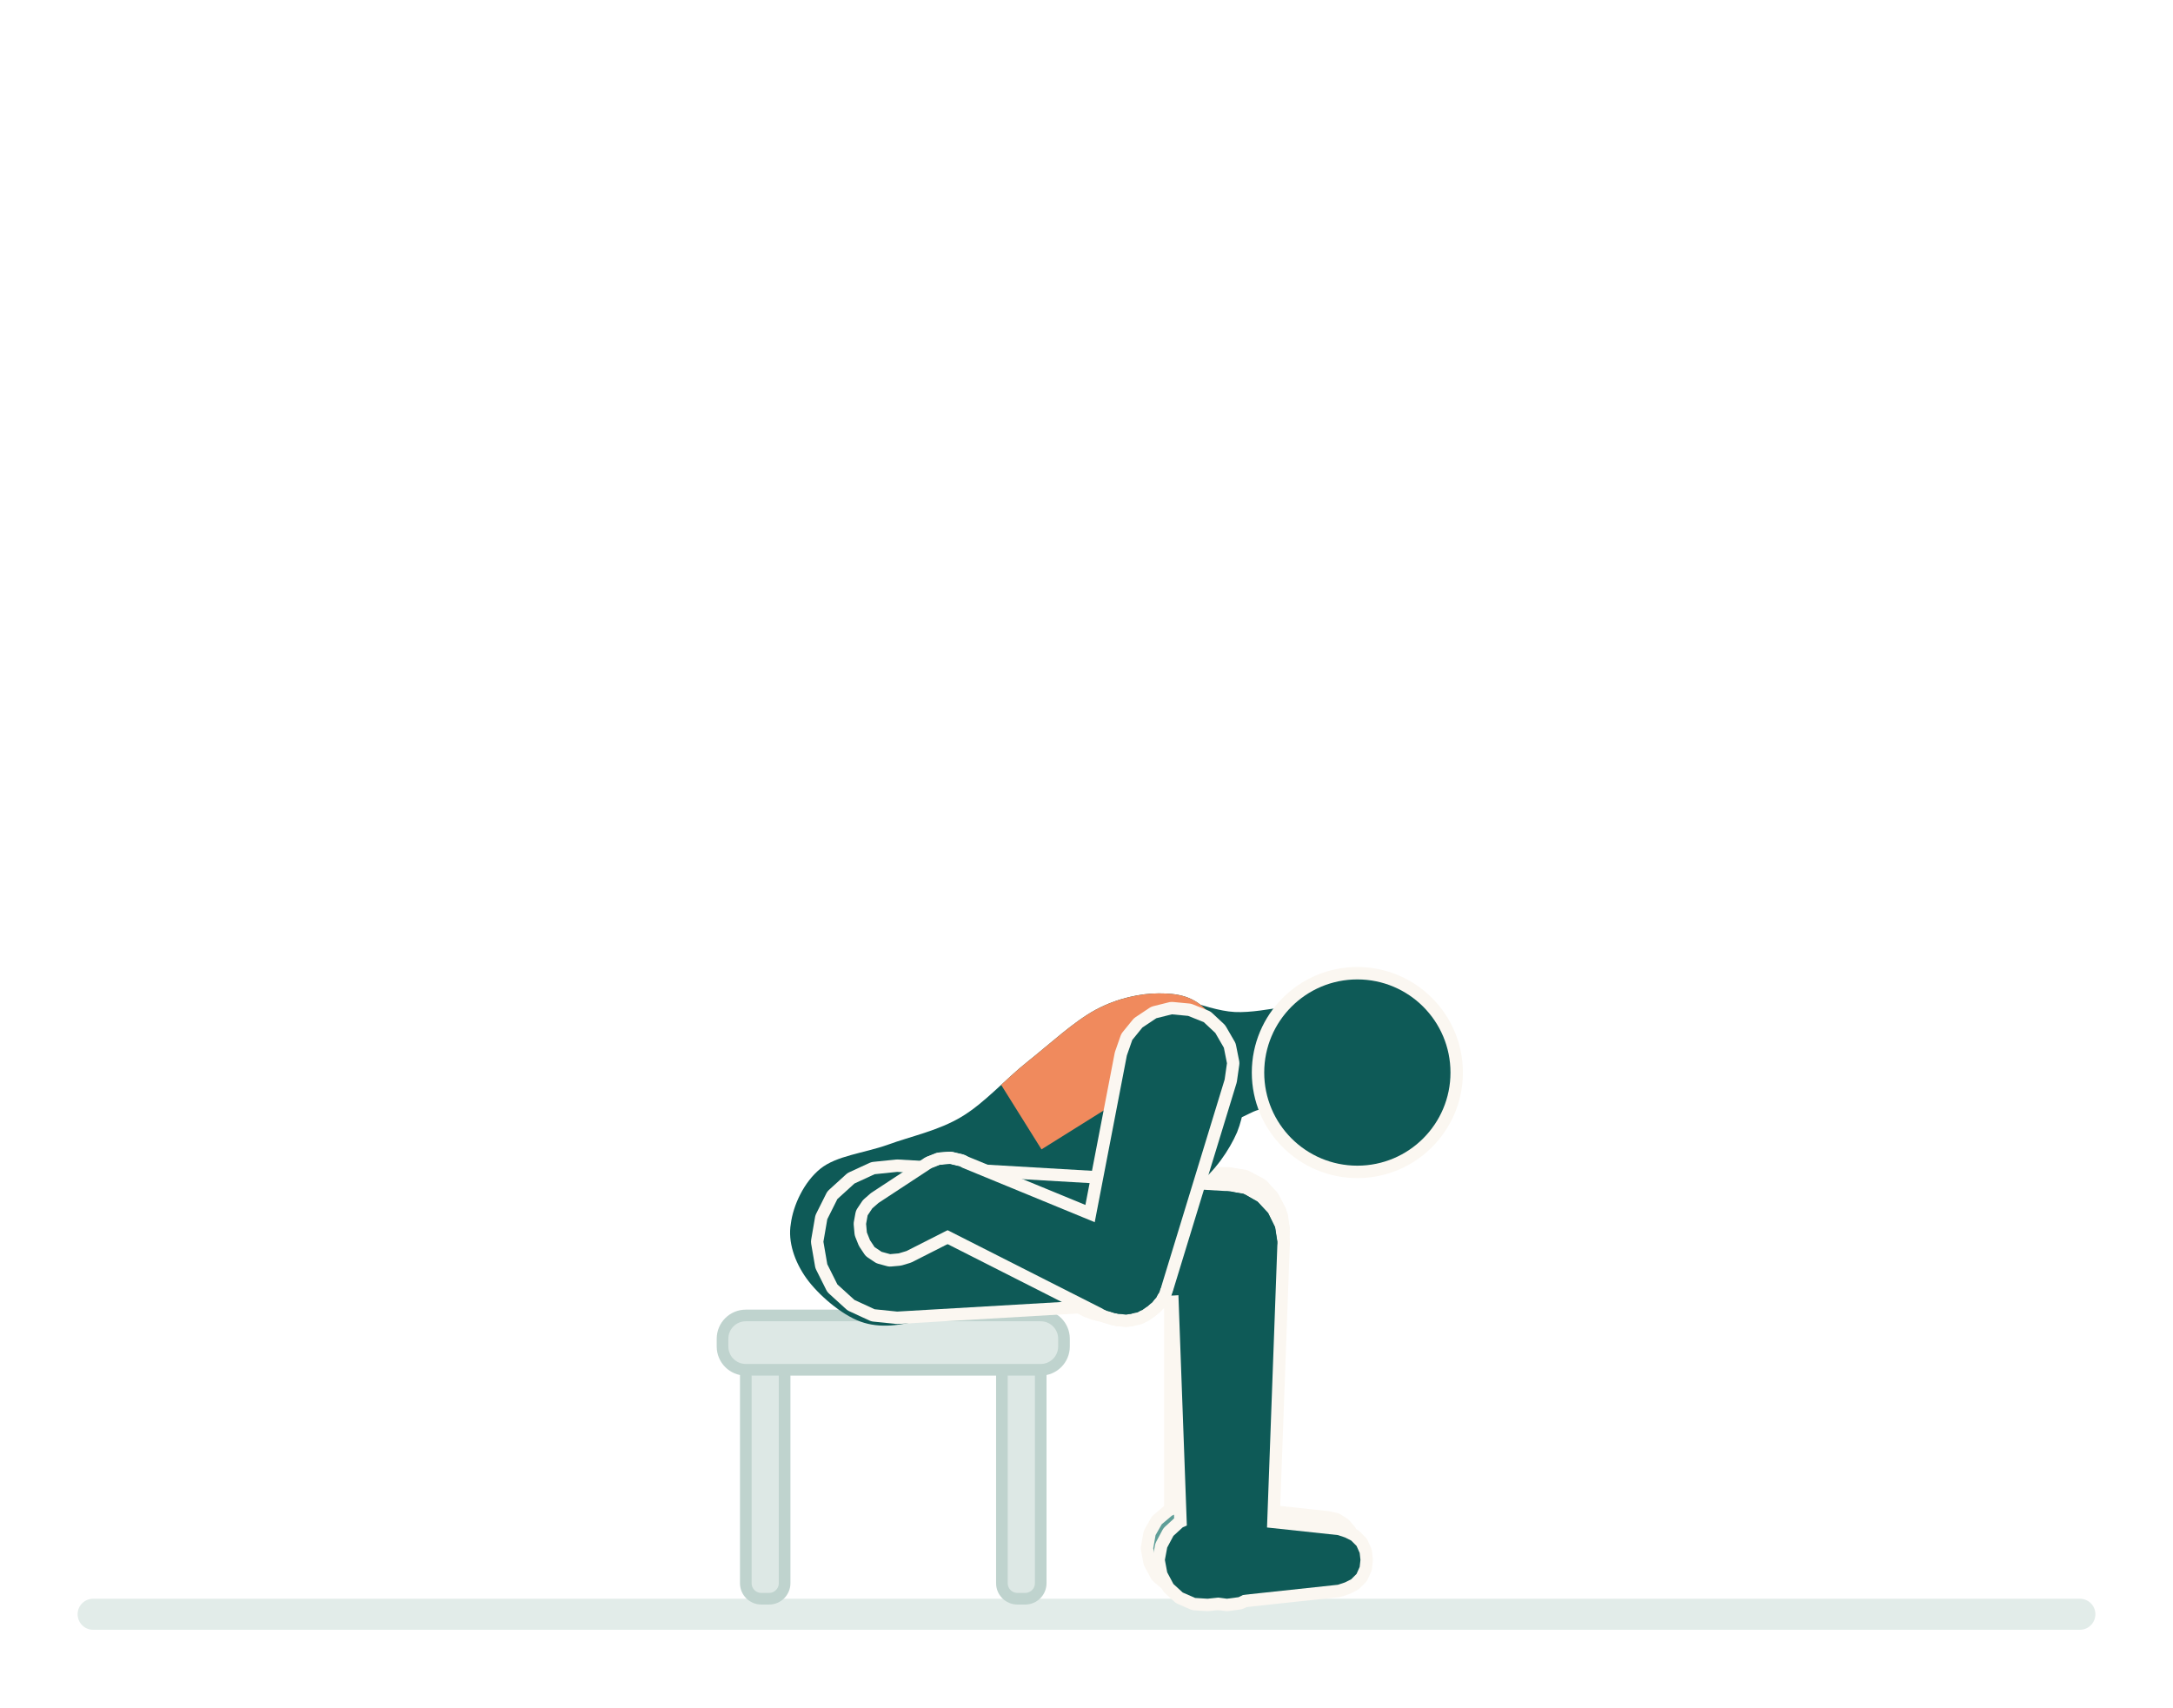
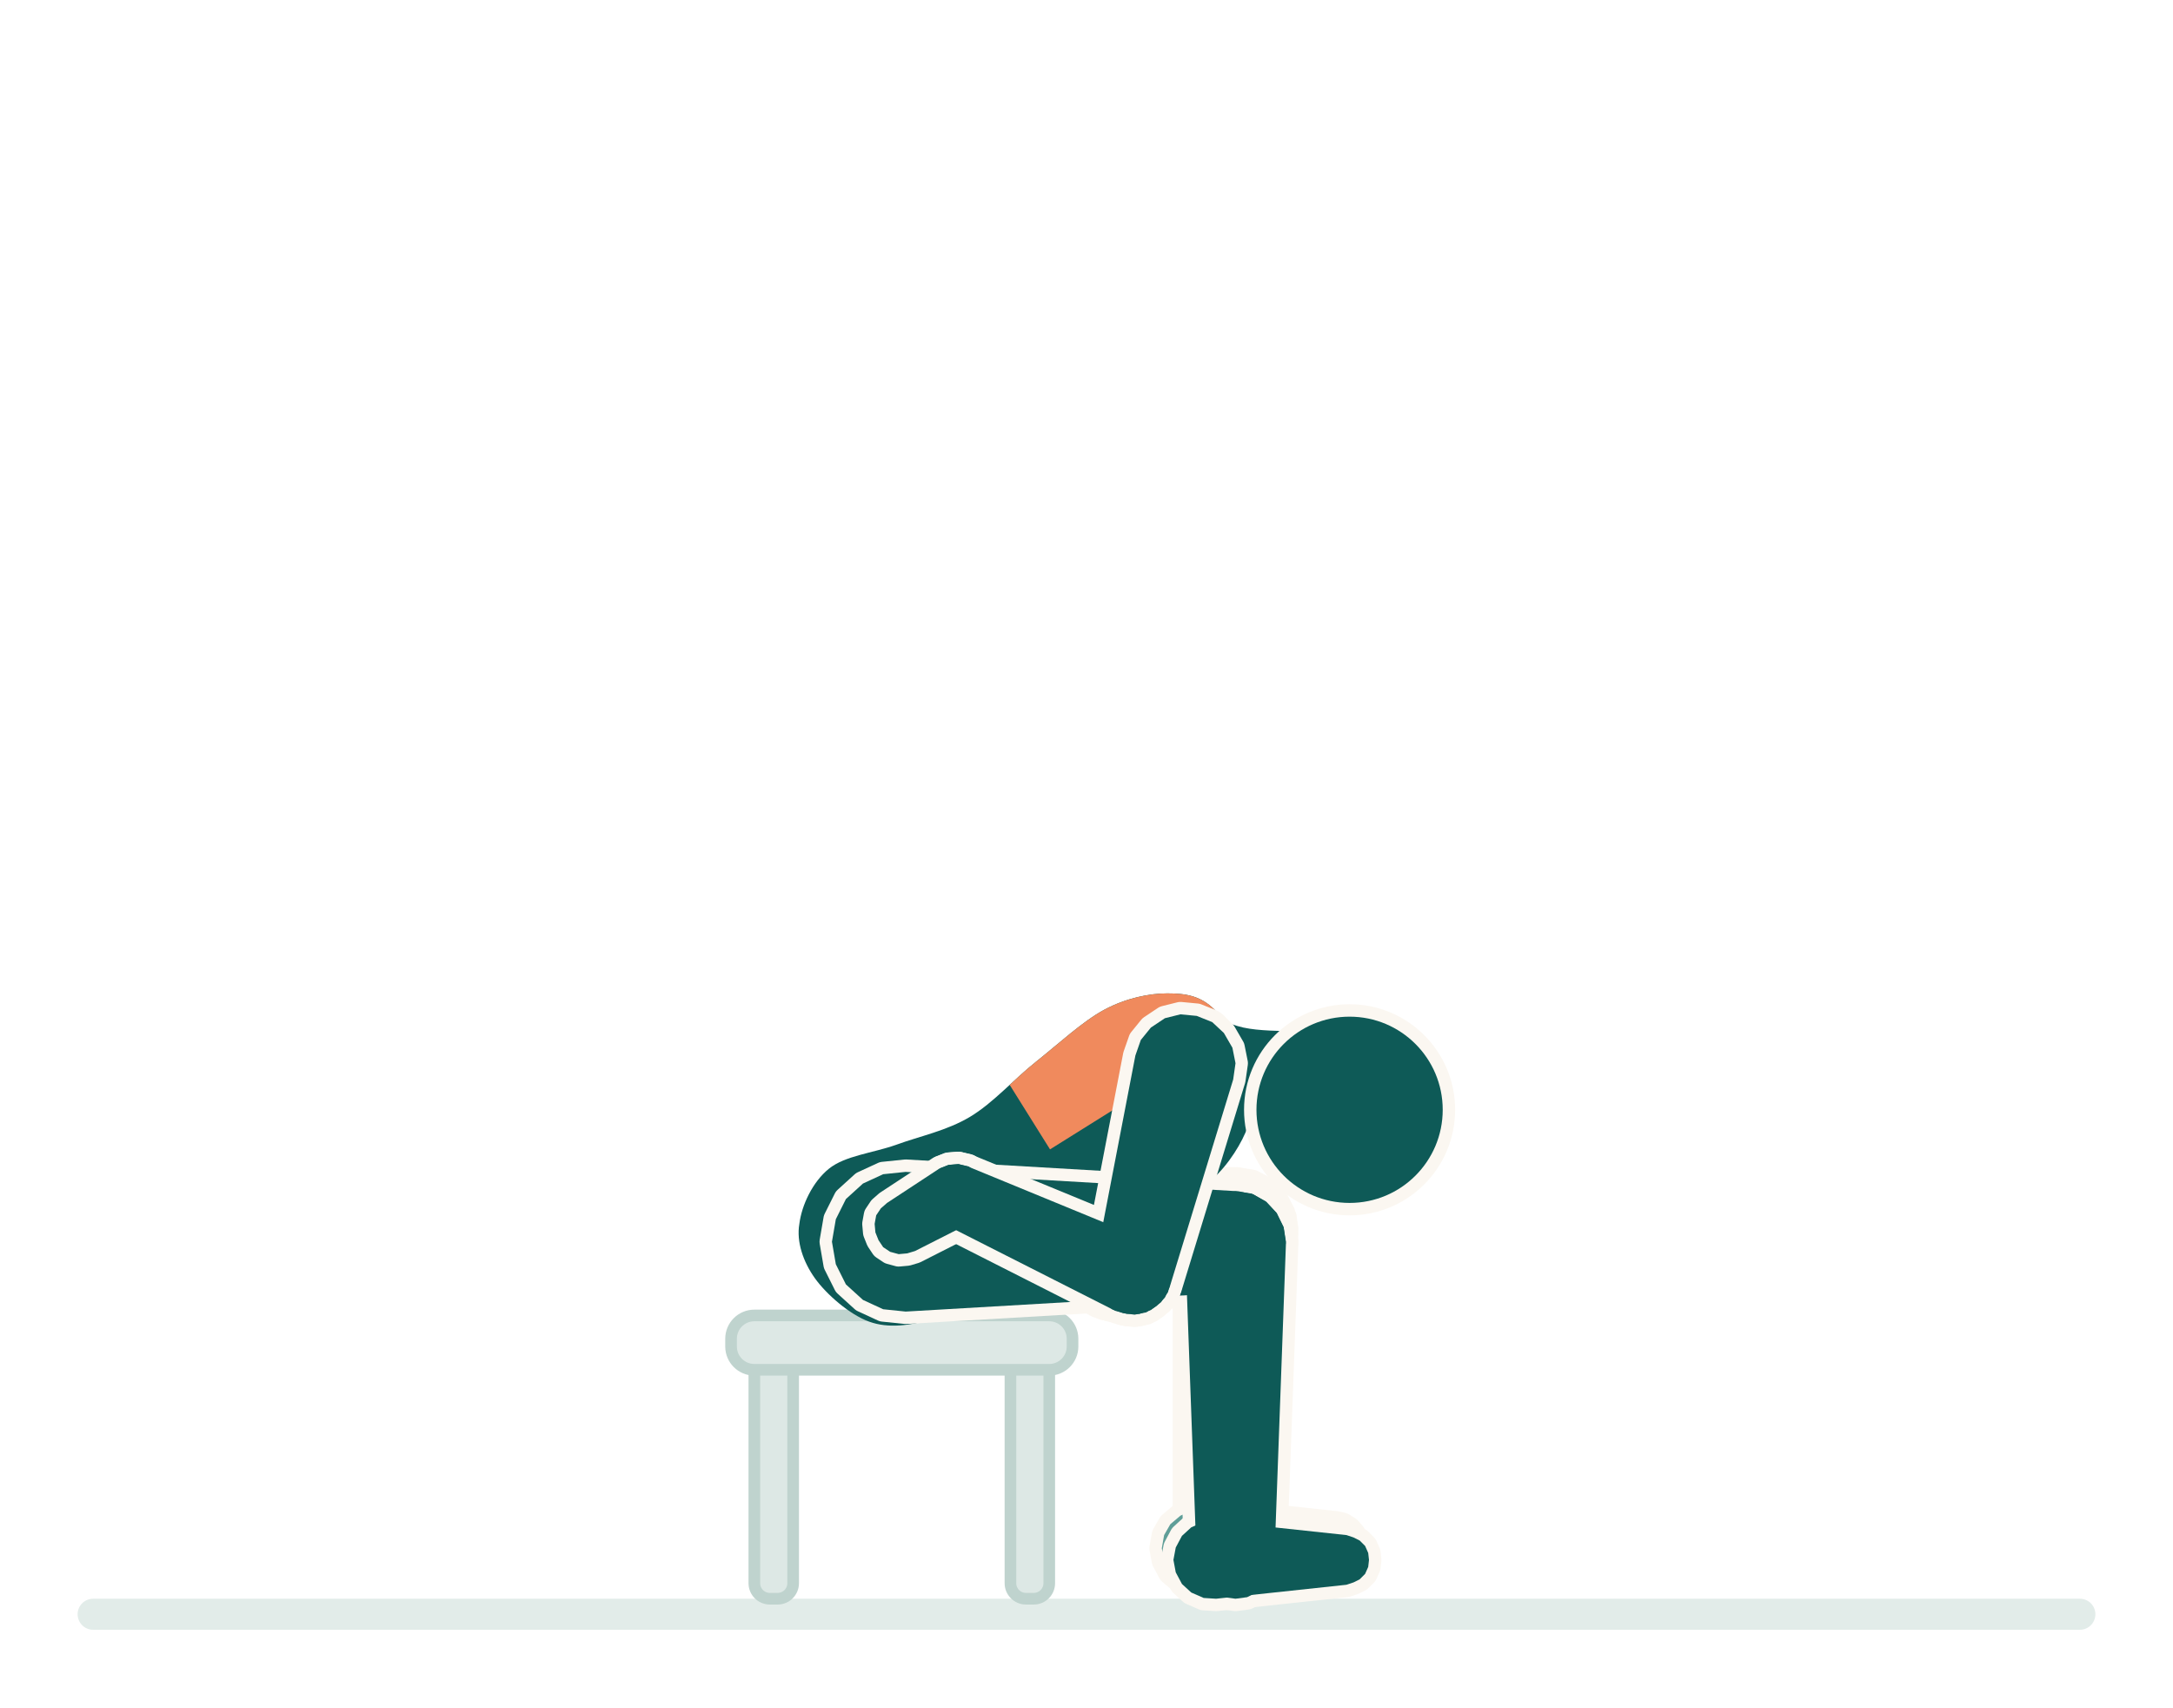
- <svg xmlns="http://www.w3.org/2000/svg" viewBox="-115.1 -160 280 220" width="280" height="220">
+ <svg xmlns="http://www.w3.org/2000/svg" viewBox="-116.2 -160 280 220" width="280" height="220">
  <defs>
    <clipPath id="ej-018-torso">
      <path d="M44.7 -20.9C45.4 -18.2 45.2 -16.4 44.3 -14.1C43.3 -11.8 41.4 -9 39.1 -7.3C36.7 -5.7 33.4 -5.3 30.4 -4.2C27.3 -3.1 23.7 -2.3 20.8 -0.6C17.9 1 15.7 3.7 12.9 5.5C10.1 7.3 6.7 9.2 3.9 10C1 10.8 -1.7 11.2 -4.2 10.3C-6.7 9.4 -9.7 6.8 -11.2 4.7C-12.7 2.6 -13.6 0 -13.2 -2.3C-12.9 -4.7 -11.5 -7.7 -9.4 -9.4C-7.3 -11.1 -3.8 -11.4 -0.7 -12.5C2.3 -13.6 5.8 -14.3 8.8 -16.1C11.8 -17.9 14.4 -20.9 17.3 -23.2C20.2 -25.5 23.3 -28.4 26.1 -29.9C28.9 -31.4 31.9 -32 34.2 -32C36.6 -32 38.5 -31.7 40.3 -29.9C42 -28 44.1 -23.5 44.7 -20.9Z" />
    </clipPath>
    <clipPath id="ej-018-cuello">
-       <path d="M32.2 -20.1C30.6 -22.8 30.3 -29.8 32.3 -31.4C34.3 -33 40 -29.8 44 -29.6C48.1 -29.4 53.8 -31.5 56.4 -30.2C59.1 -28.9 60.4 -24.2 59.8 -21.8C59.2 -19.5 54.7 -17.1 52.7 -16.3C50.7 -15.5 49.5 -17.2 47.7 -17.1C45.9 -17 44.7 -15.2 42.1 -15.7C39.5 -16.2 33.9 -17.5 32.2 -20.1Z" />
+       <path d="M32.2 -20.1C30.6 -22.8 30.3 -30.1 32.3 -31.4C34.2 -32.6 39.9 -28.5 44 -27.6C48.1 -26.7 54.6 -27.7 56.9 -25.9C59.2 -24.1 58.9 -19 57.7 -17C56.4 -14.9 51.2 -13.9 49.3 -13.7C47.4 -13.5 47.5 -15.4 46.3 -15.7C45.1 -16 44.4 -14.9 42.1 -15.7C39.7 -16.4 33.9 -17.5 32.2 -20.1Z" />
    </clipPath>
  </defs>
-   <line x1="-103.1" y1="48" x2="152.9" y2="48" stroke="#E2ECE9" stroke-width="4" stroke-linecap="round" />
+   <line x1="-104.2" y1="48" x2="151.8" y2="48" stroke="#E2ECE9" stroke-width="4" stroke-linecap="round" />
  <rect x="-19" y="13.5" width="5" height="32.5" rx="2" fill="#DDE8E5" stroke="#BFD3CE" stroke-width="1.5" />
  <rect x="14" y="13.5" width="5" height="32.5" rx="2" fill="#DDE8E5" stroke="#BFD3CE" stroke-width="1.5" />
  <rect x="-22" y="9.5" width="44" height="7" rx="3" fill="#DDE8E5" stroke="#BFD3CE" stroke-width="1.5" />
  <g>
    <path d="M32.2 5.6L31.5 6.9L30.3 7.9L29 8.6L27.5 8.8L26 8.5L24.6 7.8L23.6 6.7L22.8 5.4L22.6 3.9L22.7 2.4L30.2 -24.5L31.1 -26.4L32.5 -28L34.4 -28.9L36.5 -29.3L38.5 -28.9L40.4 -28L41.8 -26.4L42.7 -24.5L43 -22.4L42.5 -20.4Z" fill="#FBF7F1" stroke="#FBF7F1" stroke-width="3.2" stroke-linejoin="round" />
    <path d="M3.1 -3.5L2.2 -4.2L1.4 -5.2L1.1 -6.3L1 -7.6L1.4 -8.7L2.1 -9.7L3 -10.5L4.2 -10.9L5.4 -11L6.6 -10.7L29.5 -0.8L30.9 0L31.9 1.3L32.5 2.8L32.5 4.4L32.1 5.9L31.2 7.2L29.9 8.2L28.4 8.7L26.8 8.7L25.2 8.2Z" fill="#FBF7F1" stroke="#FBF7F1" stroke-width="3.2" stroke-linejoin="round" />
    <path d="M-0.3 0.2L-1.3 0.5L-2.4 0.6L-3.5 0.3L-4.4 -0.3L-5 -1.2L-5.4 -2.2L-5.5 -3.3L-5.3 -4.4L-4.7 -5.3L-3.9 -6L2.8 -10.4L4 -10.9L5.3 -11L6.6 -10.7L7.6 -10L8.5 -9L8.9 -7.8L9 -6.5L8.6 -5.3L7.9 -4.2L6.8 -3.4Z" fill="#FBF7F1" stroke="#FBF7F1" stroke-width="3.2" stroke-linejoin="round" />
    <path d="M32.2 5.6L31.5 6.9L30.3 7.9L29 8.6L27.5 8.8L26 8.5L24.6 7.8L23.6 6.7L22.8 5.4L22.6 3.9L22.7 2.4L30.2 -24.5L31.1 -26.4L32.5 -28L34.4 -28.9L36.5 -29.3L38.5 -28.9L40.4 -28L41.8 -26.4L42.7 -24.5L43 -22.4L42.5 -20.4Z" fill="#5F9E98" />
    <path d="M3.1 -3.5L2.2 -4.2L1.4 -5.2L1.1 -6.3L1 -7.6L1.4 -8.7L2.1 -9.7L3 -10.5L4.2 -10.9L5.4 -11L6.6 -10.7L29.5 -0.8L30.9 0L31.9 1.3L32.5 2.8L32.5 4.4L32.1 5.9L31.2 7.2L29.9 8.2L28.4 8.7L26.8 8.7L25.2 8.2Z" fill="#5F9E98" />
    <path d="M-0.3 0.2L-1.3 0.5L-2.4 0.6L-3.5 0.3L-4.4 -0.3L-5 -1.2L-5.4 -2.2L-5.5 -3.3L-5.3 -4.4L-4.7 -5.3L-3.9 -6L2.8 -10.4L4 -10.9L5.3 -11L6.6 -10.7L7.6 -10L8.5 -9L8.9 -7.8L9 -6.5L8.6 -5.3L7.9 -4.2L6.8 -3.4Z" fill="#5F9E98" />
  </g>
  <g>
    <path d="M43.1 -8L45.1 -7.7L46.8 -6.8L48.2 -5.4L49.1 -3.7L49.5 -1.7L49.2 0.2L48.4 2L47.2 3.5L45.5 4.5L43.6 5L0.8 9L-2.1 8.8L-4.8 7.6L-7 5.7L-8.4 3.2L-9 0.3L-8.6 -2.6L-7.3 -5.2L-5.3 -7.3L-2.7 -8.6L0.2 -9Z" fill="#FBF7F1" stroke="#FBF7F1" stroke-width="3.2" stroke-linejoin="round" />
    <path d="M46.5 39.8L46.2 41.3L45.4 42.6L44.3 43.7L42.9 44.3L41.4 44.5L39.9 44.2L38.5 43.5L37.5 42.4L36.8 41L36.5 39.5L36.5 -1.5L36.8 -3.5L37.8 -5.4L39.3 -6.8L41.1 -7.7L43.2 -8L45.2 -7.6L47.1 -6.6L48.4 -5L49.3 -3.1L49.5 -1Z" fill="#FBF7F1" stroke="#FBF7F1" stroke-width="3.2" stroke-linejoin="round" />
    <path d="M55.9 36.3L56.8 36.5L57.6 37L58.2 37.7L58.6 38.6L58.7 39.5L58.6 40.4L58.2 41.2L57.6 41.9L56.8 42.4L55.9 42.7L39.1 44.4L37.4 44.3L35.9 43.7L34.6 42.6L33.8 41.1L33.5 39.5L33.8 37.8L34.6 36.4L35.9 35.3L37.4 34.6L39.1 34.5Z" fill="#FBF7F1" stroke="#FBF7F1" stroke-width="3.2" stroke-linejoin="round" />
    <path d="M43.1 -8L45.1 -7.7L46.8 -6.8L48.2 -5.4L49.1 -3.7L49.5 -1.7L49.2 0.2L48.4 2L47.2 3.5L45.5 4.5L43.6 5L0.8 9L-2.1 8.8L-4.8 7.6L-7 5.7L-8.4 3.2L-9 0.3L-8.6 -2.6L-7.3 -5.2L-5.3 -7.3L-2.7 -8.6L0.2 -9Z" fill="#5F9E98" />
    <path d="M46.5 39.8L46.2 41.3L45.4 42.6L44.3 43.7L42.9 44.3L41.4 44.5L39.9 44.2L38.5 43.5L37.5 42.4L36.8 41L36.5 39.5L36.5 -1.5L36.8 -3.5L37.8 -5.4L39.3 -6.8L41.1 -7.7L43.2 -8L45.2 -7.6L47.1 -6.6L48.4 -5L49.3 -3.1L49.5 -1Z" fill="#5F9E98" />
    <path d="M55.9 36.3L56.8 36.5L57.6 37L58.2 37.7L58.6 38.6L58.7 39.5L58.6 40.4L58.2 41.2L57.6 41.9L56.8 42.4L55.9 42.7L39.1 44.4L37.4 44.3L35.9 43.7L34.6 42.6L33.8 41.1L33.5 39.5L33.8 37.8L34.6 36.4L35.9 35.3L37.4 34.6L39.1 34.5Z" fill="#5F9E98" />
  </g>
  <path d="M44.7 -20.9C45.4 -18.2 45.2 -16.4 44.3 -14.1C43.3 -11.8 41.4 -9 39.1 -7.3C36.7 -5.7 33.4 -5.3 30.4 -4.2C27.3 -3.1 23.7 -2.3 20.8 -0.6C17.9 1 15.7 3.7 12.9 5.5C10.1 7.3 6.7 9.2 3.9 10C1 10.8 -1.7 11.2 -4.2 10.3C-6.7 9.4 -9.7 6.8 -11.2 4.7C-12.7 2.6 -13.6 0 -13.2 -2.3C-12.9 -4.7 -11.5 -7.7 -9.4 -9.4C-7.3 -11.1 -3.8 -11.4 -0.7 -12.5C2.3 -13.6 5.8 -14.3 8.8 -16.1C11.8 -17.9 14.4 -20.9 17.3 -23.2C20.2 -25.5 23.3 -28.4 26.1 -29.9C28.9 -31.4 31.9 -32 34.2 -32C36.6 -32 38.5 -31.7 40.3 -29.9C42 -28 44.1 -23.5 44.7 -20.9Z" fill="#0E5A57" />
-   <path d="M32.2 -20.1C30.6 -22.8 30.3 -29.8 32.3 -31.4C34.3 -33 40 -29.8 44 -29.6C48.1 -29.4 53.8 -31.5 56.4 -30.2C59.1 -28.9 60.4 -24.2 59.8 -21.8C59.2 -19.5 54.7 -17.1 52.7 -16.3C50.7 -15.5 49.5 -17.2 47.7 -17.1C45.9 -17 44.7 -15.2 42.1 -15.7C39.5 -16.2 33.9 -17.5 32.2 -20.1Z" fill="#0E5A57" />
+   <path d="M32.2 -20.1C30.6 -22.8 30.3 -30.1 32.3 -31.4C34.2 -32.6 39.9 -28.5 44 -27.6C48.1 -26.7 54.6 -27.7 56.9 -25.9C59.2 -24.1 58.9 -19 57.7 -17C56.4 -14.9 51.2 -13.9 49.3 -13.7C47.4 -13.5 47.5 -15.4 46.3 -15.7C45.1 -16 44.4 -14.9 42.1 -15.7C39.7 -16.4 33.9 -17.5 32.2 -20.1Z" fill="#0E5A57" />
  <path d="M-2.1 -45.8L25.4 -63.1L46.6 -29.1L19.1 -11.9Z" fill="#F08A5D" clip-path="url(#ej-018-torso)" />
-   <circle cx="59.8" cy="-21.8" r="12" fill="#0E5A57" stroke="#FBF7F1" stroke-width="3.2" paint-order="stroke" />
+   <circle cx="57.7" cy="-17" r="12" fill="#0E5A57" stroke="#FBF7F1" stroke-width="3.2" paint-order="stroke" />
  <g>
    <path d="M43.4 -6.5L45.3 -6.1L47 -5.1L48.3 -3.7L49.2 -1.9L49.5 0L49.2 1.9L48.3 3.7L47 5.1L45.3 6.1L43.4 6.5L0.5 9L-2.4 8.7L-5 7.5L-7.2 5.5L-8.5 2.9L-9 0L-8.5 -2.9L-7.2 -5.5L-5 -7.5L-2.4 -8.7L0.5 -9Z" fill="#FBF7F1" stroke="#FBF7F1" stroke-width="3.2" stroke-linejoin="round" />
    <path d="M48 41.2L47.7 42.7L47 44L45.9 45.1L44.5 45.8L43 46L41.5 45.8L40.1 45.1L39 44L38.3 42.7L38 41.2L36.5 0.2L36.8 -1.8L37.7 -3.7L39.1 -5.2L40.9 -6.2L43 -6.5L45.1 -6.2L46.9 -5.2L48.3 -3.7L49.2 -1.8L49.5 0.2Z" fill="#FBF7F1" stroke="#FBF7F1" stroke-width="3.2" stroke-linejoin="round" />
    <path d="M57.3 37.8L58.2 38.1L59 38.5L59.7 39.2L60.1 40.1L60.2 41L60.1 41.9L59.7 42.8L59 43.5L58.2 43.9L57.3 44.2L40.5 46L38.9 45.9L37.3 45.2L36.1 44.1L35.3 42.6L35 41L35.3 39.4L36.1 37.9L37.3 36.8L38.9 36.1L40.5 36Z" fill="#FBF7F1" stroke="#FBF7F1" stroke-width="3.2" stroke-linejoin="round" />
    <path d="M43.4 -6.5L45.3 -6.1L47 -5.1L48.3 -3.7L49.2 -1.9L49.5 0L49.2 1.9L48.3 3.7L47 5.1L45.3 6.1L43.4 6.5L0.5 9L-2.4 8.7L-5 7.5L-7.2 5.5L-8.5 2.9L-9 0L-8.5 -2.9L-7.2 -5.5L-5 -7.5L-2.4 -8.7L0.5 -9Z" fill="#0E5A57" />
    <path d="M48 41.2L47.7 42.7L47 44L45.9 45.1L44.5 45.8L43 46L41.5 45.8L40.1 45.1L39 44L38.3 42.7L38 41.2L36.5 0.2L36.8 -1.8L37.7 -3.7L39.1 -5.2L40.9 -6.2L43 -6.5L45.1 -6.2L46.9 -5.2L48.3 -3.7L49.2 -1.8L49.5 0.2Z" fill="#0E5A57" />
    <path d="M57.3 37.8L58.2 38.1L59 38.5L59.7 39.2L60.1 40.1L60.2 41L60.1 41.9L59.7 42.8L59 43.5L58.2 43.9L57.3 44.2L40.5 46L38.9 45.9L37.3 45.2L36.1 44.1L35.3 42.6L35 41L35.3 39.4L36.1 37.9L37.3 36.8L38.9 36.1L40.5 36Z" fill="#0E5A57" />
  </g>
  <g>
    <path d="M34.5 5.9L33.9 7.2L32.8 8.3L31.5 9.1L30 9.4L28.5 9.2L27.1 8.7L26 7.7L25.2 6.4L24.8 5L24.8 3.5L30.1 -24L30.8 -26L32.1 -27.6L33.9 -28.8L35.9 -29.3L38 -29.1L40 -28.3L41.5 -26.9L42.6 -25L43 -23L42.7 -20.9Z" fill="#FBF7F1" stroke="#FBF7F1" stroke-width="3.2" stroke-linejoin="round" />
    <path d="M5.2 -2.4L4.2 -3.1L3.5 -4.1L3.1 -5.3L3 -6.5L3.4 -7.7L4 -8.7L5 -9.5L6.1 -9.9L7.3 -10L8.5 -9.7L31.6 -0.2L33 0.6L34 1.8L34.6 3.3L34.7 4.9L34.3 6.5L33.4 7.8L32.1 8.8L30.6 9.3L29 9.3L27.5 8.9Z" fill="#FBF7F1" stroke="#FBF7F1" stroke-width="3.2" stroke-linejoin="round" />
    <path d="M1.7 1.2L0.7 1.5L-0.4 1.6L-1.5 1.3L-2.4 0.7L-3 -0.2L-3.4 -1.2L-3.5 -2.3L-3.3 -3.4L-2.7 -4.3L-1.9 -5L4.8 -9.4L6 -9.9L7.3 -10L8.6 -9.7L9.6 -9L10.5 -8L10.9 -6.8L11 -5.5L10.6 -4.3L9.9 -3.2L8.8 -2.4Z" fill="#FBF7F1" stroke="#FBF7F1" stroke-width="3.2" stroke-linejoin="round" />
    <path d="M34.5 5.9L33.9 7.2L32.8 8.3L31.5 9.1L30 9.4L28.5 9.2L27.1 8.7L26 7.7L25.2 6.4L24.8 5L24.8 3.5L30.1 -24L30.8 -26L32.1 -27.6L33.9 -28.8L35.9 -29.3L38 -29.1L40 -28.3L41.5 -26.9L42.6 -25L43 -23L42.7 -20.9Z" fill="#0E5A57" />
    <path d="M5.2 -2.4L4.2 -3.1L3.5 -4.1L3.1 -5.3L3 -6.5L3.4 -7.7L4 -8.7L5 -9.5L6.1 -9.9L7.3 -10L8.5 -9.7L31.6 -0.2L33 0.6L34 1.8L34.6 3.3L34.7 4.9L34.3 6.5L33.4 7.8L32.1 8.8L30.6 9.3L29 9.3L27.5 8.9Z" fill="#0E5A57" />
    <path d="M1.7 1.2L0.7 1.5L-0.4 1.6L-1.5 1.3L-2.4 0.7L-3 -0.2L-3.4 -1.2L-3.5 -2.3L-3.3 -3.4L-2.7 -4.3L-1.9 -5L4.8 -9.4L6 -9.9L7.3 -10L8.6 -9.7L9.6 -9L10.5 -8L10.9 -6.8L11 -5.5L10.6 -4.3L9.9 -3.2L8.8 -2.4Z" fill="#0E5A57" />
  </g>
</svg>
